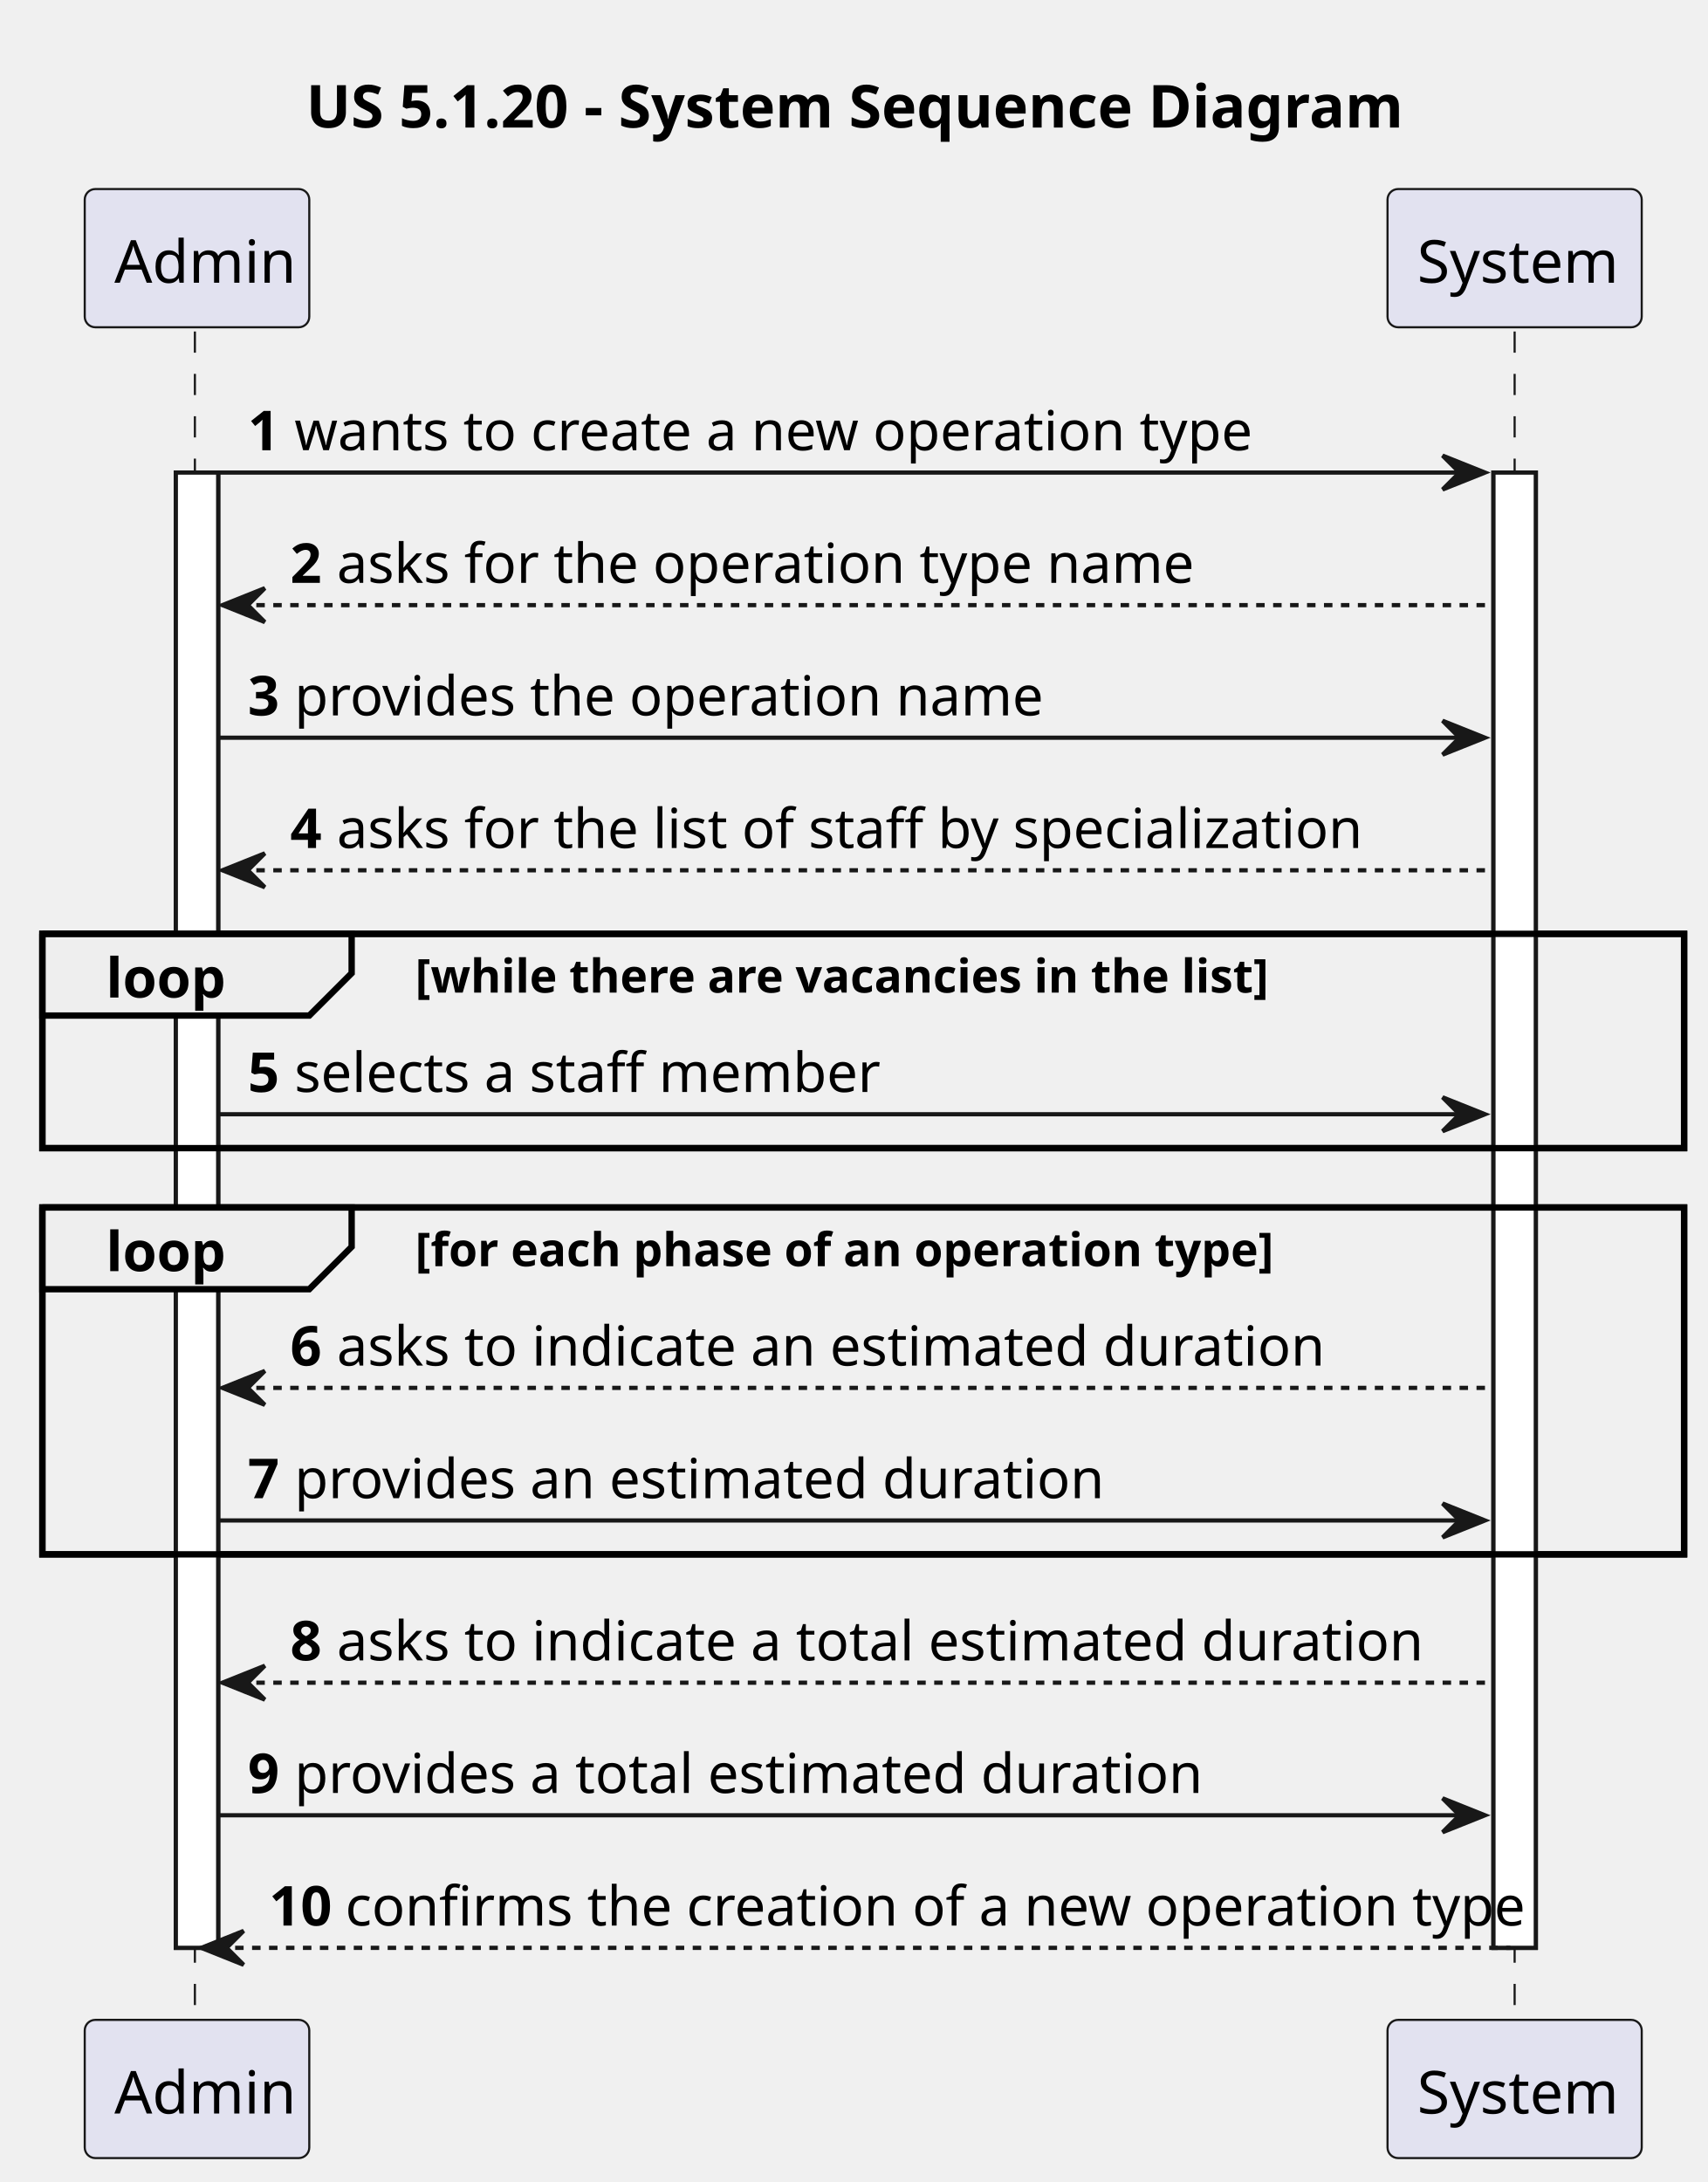
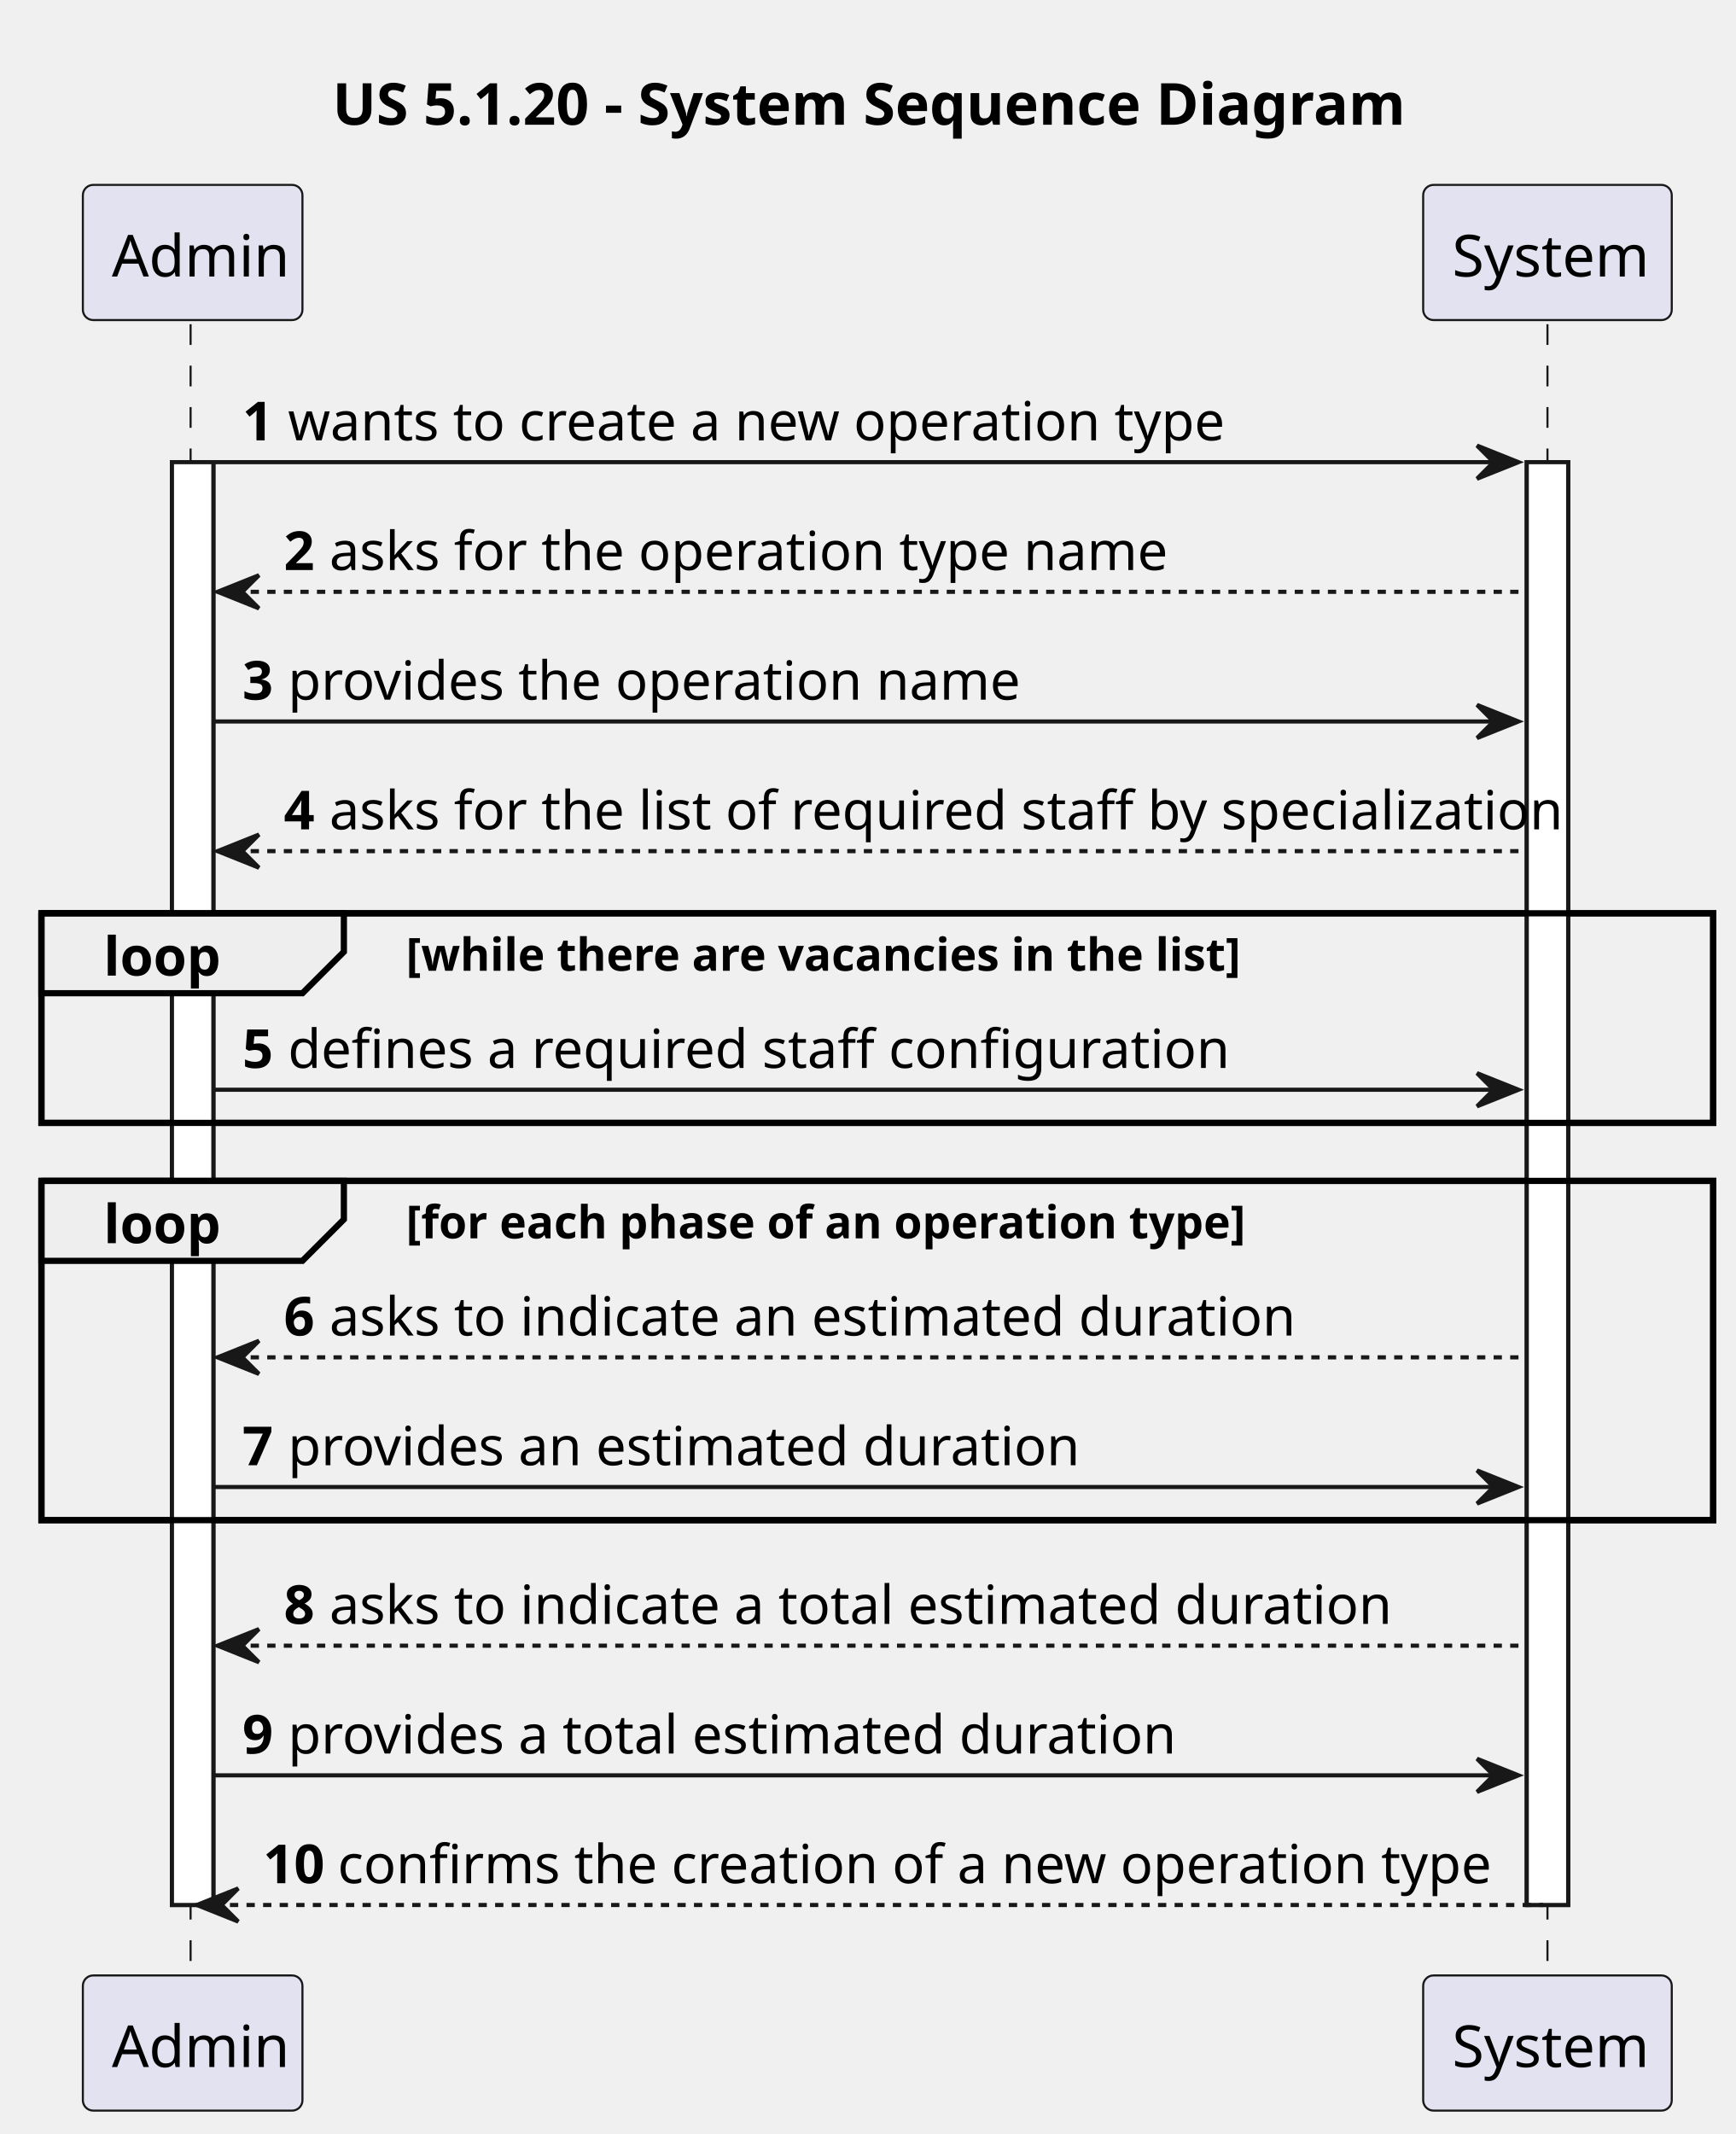
- <svg xmlns="http://www.w3.org/2000/svg" contentStyleType="text/css" height="515px" preserveAspectRatio="none" style="width:403px;height:515px;background:#FFFFFF;" version="1.1" viewBox="0 0 403 515" width="403px" zoomAndPan="magnify">
+ <svg xmlns="http://www.w3.org/2000/svg" contentStyleType="text/css" height="515px" preserveAspectRatio="none" style="width:419px;height:515px;background:#FFFFFF;" version="1.1" viewBox="0 0 419 515" width="419px" zoomAndPan="magnify">
  <defs />
  <g>
-     <text fill="#000000" font-family="sans-serif" font-size="14" font-weight="bold" lengthAdjust="spacing" textLength="262" x="72.25" y="30.107">US 5.1.20 - System Sequence Diagram</text>
+     <text fill="#000000" font-family="sans-serif" font-size="14" font-weight="bold" lengthAdjust="spacing" textLength="262" x="80.25" y="30.107">US 5.1.20 - System Sequence Diagram</text>
    <rect fill="#FFFFFF" height="348.201" style="stroke:#181818;stroke-width:1.0;" width="10" x="41.5" y="111.533" />
-     <rect fill="#FFFFFF" height="348.201" style="stroke:#181818;stroke-width:1.0;" width="10" x="352.5" y="111.533" />
-     <rect fill="none" height="50.582" style="stroke:#000000;stroke-width:1.5;" width="387.5" x="10" y="220.406" />
-     <rect fill="none" height="81.873" style="stroke:#000000;stroke-width:1.5;" width="387.5" x="10" y="284.988" />
+     <rect fill="#FFFFFF" height="348.201" style="stroke:#181818;stroke-width:1.0;" width="10" x="368.5" y="111.533" />
+     <rect fill="none" height="50.582" style="stroke:#000000;stroke-width:1.5;" width="403.5" x="10" y="220.406" />
+     <rect fill="none" height="81.873" style="stroke:#000000;stroke-width:1.5;" width="403.5" x="10" y="284.988" />
    <line style="stroke:#181818;stroke-width:0.5;stroke-dasharray:5.0,5.0;" x1="46" x2="46" y1="78.242" y2="477.734" />
-     <line style="stroke:#181818;stroke-width:0.5;stroke-dasharray:5.0,5.0;" x1="357.5" x2="357.5" y1="78.242" y2="477.734" />
+     <line style="stroke:#181818;stroke-width:0.5;stroke-dasharray:5.0,5.0;" x1="373.5" x2="373.5" y1="78.242" y2="477.734" />
    <rect fill="#E2E2F0" height="32.621" rx="2.5" ry="2.5" style="stroke:#181818;stroke-width:0.5;" width="53" x="20" y="44.621" />
    <text fill="#000000" font-family="sans-serif" font-size="14" lengthAdjust="spacing" textLength="39" x="27" y="66.728">Admin</text>
    <rect fill="#E2E2F0" height="32.621" rx="2.5" ry="2.5" style="stroke:#181818;stroke-width:0.5;" width="53" x="20" y="476.734" />
    <text fill="#000000" font-family="sans-serif" font-size="14" lengthAdjust="spacing" textLength="39" x="27" y="498.842">Admin</text>
-     <rect fill="#E2E2F0" height="32.621" rx="2.5" ry="2.5" style="stroke:#181818;stroke-width:0.5;" width="60" x="327.5" y="44.621" />
-     <text fill="#000000" font-family="sans-serif" font-size="14" lengthAdjust="spacing" textLength="46" x="334.5" y="66.728">System</text>
-     <rect fill="#E2E2F0" height="32.621" rx="2.5" ry="2.5" style="stroke:#181818;stroke-width:0.5;" width="60" x="327.5" y="476.734" />
-     <text fill="#000000" font-family="sans-serif" font-size="14" lengthAdjust="spacing" textLength="46" x="334.5" y="498.842">System</text>
+     <rect fill="#E2E2F0" height="32.621" rx="2.5" ry="2.5" style="stroke:#181818;stroke-width:0.5;" width="60" x="343.5" y="44.621" />
+     <text fill="#000000" font-family="sans-serif" font-size="14" lengthAdjust="spacing" textLength="46" x="350.5" y="66.728">System</text>
+     <rect fill="#E2E2F0" height="32.621" rx="2.5" ry="2.5" style="stroke:#181818;stroke-width:0.5;" width="60" x="343.5" y="476.734" />
+     <text fill="#000000" font-family="sans-serif" font-size="14" lengthAdjust="spacing" textLength="46" x="350.5" y="498.842">System</text>
    <rect fill="#FFFFFF" height="348.201" style="stroke:#181818;stroke-width:1.0;" width="10" x="41.5" y="111.533" />
-     <rect fill="#FFFFFF" height="348.201" style="stroke:#181818;stroke-width:1.0;" width="10" x="352.5" y="111.533" />
-     <polygon fill="#181818" points="340.5,107.533,350.5,111.533,340.5,115.533,344.5,111.533" style="stroke:#181818;stroke-width:1.0;" />
-     <line style="stroke:#181818;stroke-width:1.0;" x1="51.5" x2="346.5" y1="111.533" y2="111.533" />
+     <rect fill="#FFFFFF" height="348.201" style="stroke:#181818;stroke-width:1.0;" width="10" x="368.5" y="111.533" />
+     <polygon fill="#181818" points="356.5,107.533,366.5,111.533,356.5,115.533,360.5,111.533" style="stroke:#181818;stroke-width:1.0;" />
+     <line style="stroke:#181818;stroke-width:1.0;" x1="51.5" x2="362.5" y1="111.533" y2="111.533" />
    <text fill="#000000" font-family="sans-serif" font-size="13" font-weight="bold" lengthAdjust="spacing" textLength="7" x="58.5" y="106.27">1</text>
    <text fill="#000000" font-family="sans-serif" font-size="13" lengthAdjust="spacing" textLength="213" x="69.5" y="106.27">wants to create a new operation type</text>
    <polygon fill="#181818" points="62.5,138.824,52.5,142.824,62.5,146.824,58.5,142.824" style="stroke:#181818;stroke-width:1.0;" />
-     <line style="stroke:#181818;stroke-width:1.0;stroke-dasharray:2.0,2.0;" x1="56.5" x2="351.5" y1="142.824" y2="142.824" />
+     <line style="stroke:#181818;stroke-width:1.0;stroke-dasharray:2.0,2.0;" x1="56.5" x2="367.5" y1="142.824" y2="142.824" />
    <text fill="#000000" font-family="sans-serif" font-size="13" font-weight="bold" lengthAdjust="spacing" textLength="7" x="68.5" y="137.561">2</text>
    <text fill="#000000" font-family="sans-serif" font-size="13" lengthAdjust="spacing" textLength="190" x="79.5" y="137.561">asks for the operation type name</text>
-     <polygon fill="#181818" points="340.5,170.115,350.5,174.115,340.5,178.115,344.5,174.115" style="stroke:#181818;stroke-width:1.0;" />
-     <line style="stroke:#181818;stroke-width:1.0;" x1="51.5" x2="346.5" y1="174.115" y2="174.115" />
+     <polygon fill="#181818" points="356.5,170.115,366.5,174.115,356.5,178.115,360.5,174.115" style="stroke:#181818;stroke-width:1.0;" />
+     <line style="stroke:#181818;stroke-width:1.0;" x1="51.5" x2="362.5" y1="174.115" y2="174.115" />
    <text fill="#000000" font-family="sans-serif" font-size="13" font-weight="bold" lengthAdjust="spacing" textLength="7" x="58.5" y="168.852">3</text>
    <text fill="#000000" font-family="sans-serif" font-size="13" lengthAdjust="spacing" textLength="162" x="69.5" y="168.852">provides the operation name</text>
    <polygon fill="#181818" points="62.5,201.406,52.5,205.406,62.5,209.406,58.5,205.406" style="stroke:#181818;stroke-width:1.0;" />
-     <line style="stroke:#181818;stroke-width:1.0;stroke-dasharray:2.0,2.0;" x1="56.5" x2="351.5" y1="205.406" y2="205.406" />
+     <line style="stroke:#181818;stroke-width:1.0;stroke-dasharray:2.0,2.0;" x1="56.5" x2="367.5" y1="205.406" y2="205.406" />
    <text fill="#000000" font-family="sans-serif" font-size="13" font-weight="bold" lengthAdjust="spacing" textLength="7" x="68.5" y="200.144">4</text>
-     <text fill="#000000" font-family="sans-serif" font-size="13" lengthAdjust="spacing" textLength="232" x="79.5" y="200.144">asks for the list of staff by specialization</text>
+     <text fill="#000000" font-family="sans-serif" font-size="13" lengthAdjust="spacing" textLength="282" x="79.5" y="200.144">asks for the list of required staff by specialization</text>
    <path d="M10,220.406 L83,220.406 L83,229.697 L73,239.697 L10,239.697 L10,220.406 " fill="#EEEEEE" style="stroke:#000000;stroke-width:1.5;" />
-     <rect fill="none" height="50.582" style="stroke:#000000;stroke-width:1.5;" width="387.5" x="10" y="220.406" />
+     <rect fill="none" height="50.582" style="stroke:#000000;stroke-width:1.5;" width="403.5" x="10" y="220.406" />
    <text fill="#000000" font-family="sans-serif" font-size="13" font-weight="bold" lengthAdjust="spacing" textLength="28" x="25" y="235.435">loop</text>
    <text fill="#000000" font-family="sans-serif" font-size="11" font-weight="bold" lengthAdjust="spacing" textLength="203" x="98" y="234.276">[while there are vacancies in the list]</text>
-     <polygon fill="#181818" points="340.5,258.988,350.5,262.988,340.5,266.988,344.5,262.988" style="stroke:#181818;stroke-width:1.0;" />
-     <line style="stroke:#181818;stroke-width:1.0;" x1="51.5" x2="346.5" y1="262.988" y2="262.988" />
+     <polygon fill="#181818" points="356.5,258.988,366.5,262.988,356.5,266.988,360.5,262.988" style="stroke:#181818;stroke-width:1.0;" />
+     <line style="stroke:#181818;stroke-width:1.0;" x1="51.5" x2="362.5" y1="262.988" y2="262.988" />
    <text fill="#000000" font-family="sans-serif" font-size="13" font-weight="bold" lengthAdjust="spacing" textLength="7" x="58.5" y="257.726">5</text>
-     <text fill="#000000" font-family="sans-serif" font-size="13" lengthAdjust="spacing" textLength="132" x="69.5" y="257.726">selects a staff member</text>
+     <text fill="#000000" font-family="sans-serif" font-size="13" lengthAdjust="spacing" textLength="207" x="69.5" y="257.726">defines a required staff configuration</text>
    <path d="M10,284.988 L83,284.988 L83,294.279 L73,304.279 L10,304.279 L10,284.988 " fill="#EEEEEE" style="stroke:#000000;stroke-width:1.5;" />
-     <rect fill="none" height="81.873" style="stroke:#000000;stroke-width:1.5;" width="387.5" x="10" y="284.988" />
+     <rect fill="none" height="81.873" style="stroke:#000000;stroke-width:1.5;" width="403.5" x="10" y="284.988" />
    <text fill="#000000" font-family="sans-serif" font-size="13" font-weight="bold" lengthAdjust="spacing" textLength="28" x="25" y="300.017">loop</text>
    <text fill="#000000" font-family="sans-serif" font-size="11" font-weight="bold" lengthAdjust="spacing" textLength="203" x="98" y="298.858">[for each phase of an operation type]</text>
    <polygon fill="#181818" points="62.5,323.57,52.5,327.57,62.5,331.57,58.5,327.57" style="stroke:#181818;stroke-width:1.0;" />
-     <line style="stroke:#181818;stroke-width:1.0;stroke-dasharray:2.0,2.0;" x1="56.5" x2="351.5" y1="327.57" y2="327.57" />
+     <line style="stroke:#181818;stroke-width:1.0;stroke-dasharray:2.0,2.0;" x1="56.5" x2="367.5" y1="327.57" y2="327.57" />
    <text fill="#000000" font-family="sans-serif" font-size="13" font-weight="bold" lengthAdjust="spacing" textLength="7" x="68.5" y="322.308">6</text>
    <text fill="#000000" font-family="sans-serif" font-size="13" lengthAdjust="spacing" textLength="221" x="79.5" y="322.308">asks to indicate an estimated duration</text>
-     <polygon fill="#181818" points="340.5,354.861,350.5,358.861,340.5,362.861,344.5,358.861" style="stroke:#181818;stroke-width:1.0;" />
-     <line style="stroke:#181818;stroke-width:1.0;" x1="51.5" x2="346.5" y1="358.861" y2="358.861" />
+     <polygon fill="#181818" points="356.5,354.861,366.5,358.861,356.5,362.861,360.5,358.861" style="stroke:#181818;stroke-width:1.0;" />
+     <line style="stroke:#181818;stroke-width:1.0;" x1="51.5" x2="362.5" y1="358.861" y2="358.861" />
    <text fill="#000000" font-family="sans-serif" font-size="13" font-weight="bold" lengthAdjust="spacing" textLength="7" x="58.5" y="353.599">7</text>
    <text fill="#000000" font-family="sans-serif" font-size="13" lengthAdjust="spacing" textLength="176" x="69.5" y="353.599">provides an estimated duration</text>
    <polygon fill="#181818" points="62.5,393.152,52.5,397.152,62.5,401.152,58.5,397.152" style="stroke:#181818;stroke-width:1.0;" />
-     <line style="stroke:#181818;stroke-width:1.0;stroke-dasharray:2.0,2.0;" x1="56.5" x2="351.5" y1="397.152" y2="397.152" />
+     <line style="stroke:#181818;stroke-width:1.0;stroke-dasharray:2.0,2.0;" x1="56.5" x2="367.5" y1="397.152" y2="397.152" />
    <text fill="#000000" font-family="sans-serif" font-size="13" font-weight="bold" lengthAdjust="spacing" textLength="7" x="68.5" y="391.89">8</text>
    <text fill="#000000" font-family="sans-serif" font-size="13" lengthAdjust="spacing" textLength="243" x="79.5" y="391.89">asks to indicate a total estimated duration</text>
-     <polygon fill="#181818" points="340.5,424.443,350.5,428.443,340.5,432.443,344.5,428.443" style="stroke:#181818;stroke-width:1.0;" />
-     <line style="stroke:#181818;stroke-width:1.0;" x1="51.5" x2="346.5" y1="428.443" y2="428.443" />
+     <polygon fill="#181818" points="356.5,424.443,366.5,428.443,356.5,432.443,360.5,428.443" style="stroke:#181818;stroke-width:1.0;" />
+     <line style="stroke:#181818;stroke-width:1.0;" x1="51.5" x2="362.5" y1="428.443" y2="428.443" />
    <text fill="#000000" font-family="sans-serif" font-size="13" font-weight="bold" lengthAdjust="spacing" textLength="7" x="58.5" y="423.181">9</text>
    <text fill="#000000" font-family="sans-serif" font-size="13" lengthAdjust="spacing" textLength="198" x="69.5" y="423.181">provides a total estimated duration</text>
    <polygon fill="#181818" points="57.5,455.734,47.5,459.734,57.5,463.734,53.5,459.734" style="stroke:#181818;stroke-width:1.0;" />
-     <line style="stroke:#181818;stroke-width:1.0;stroke-dasharray:2.0,2.0;" x1="51.5" x2="356.5" y1="459.734" y2="459.734" />
+     <line style="stroke:#181818;stroke-width:1.0;stroke-dasharray:2.0,2.0;" x1="51.5" x2="372.5" y1="459.734" y2="459.734" />
    <text fill="#000000" font-family="sans-serif" font-size="13" font-weight="bold" lengthAdjust="spacing" textLength="14" x="63.5" y="454.472">10</text>
    <text fill="#000000" font-family="sans-serif" font-size="13" lengthAdjust="spacing" textLength="259" x="81.5" y="454.472">confirms the creation of a new operation type</text>
  </g>
</svg>
